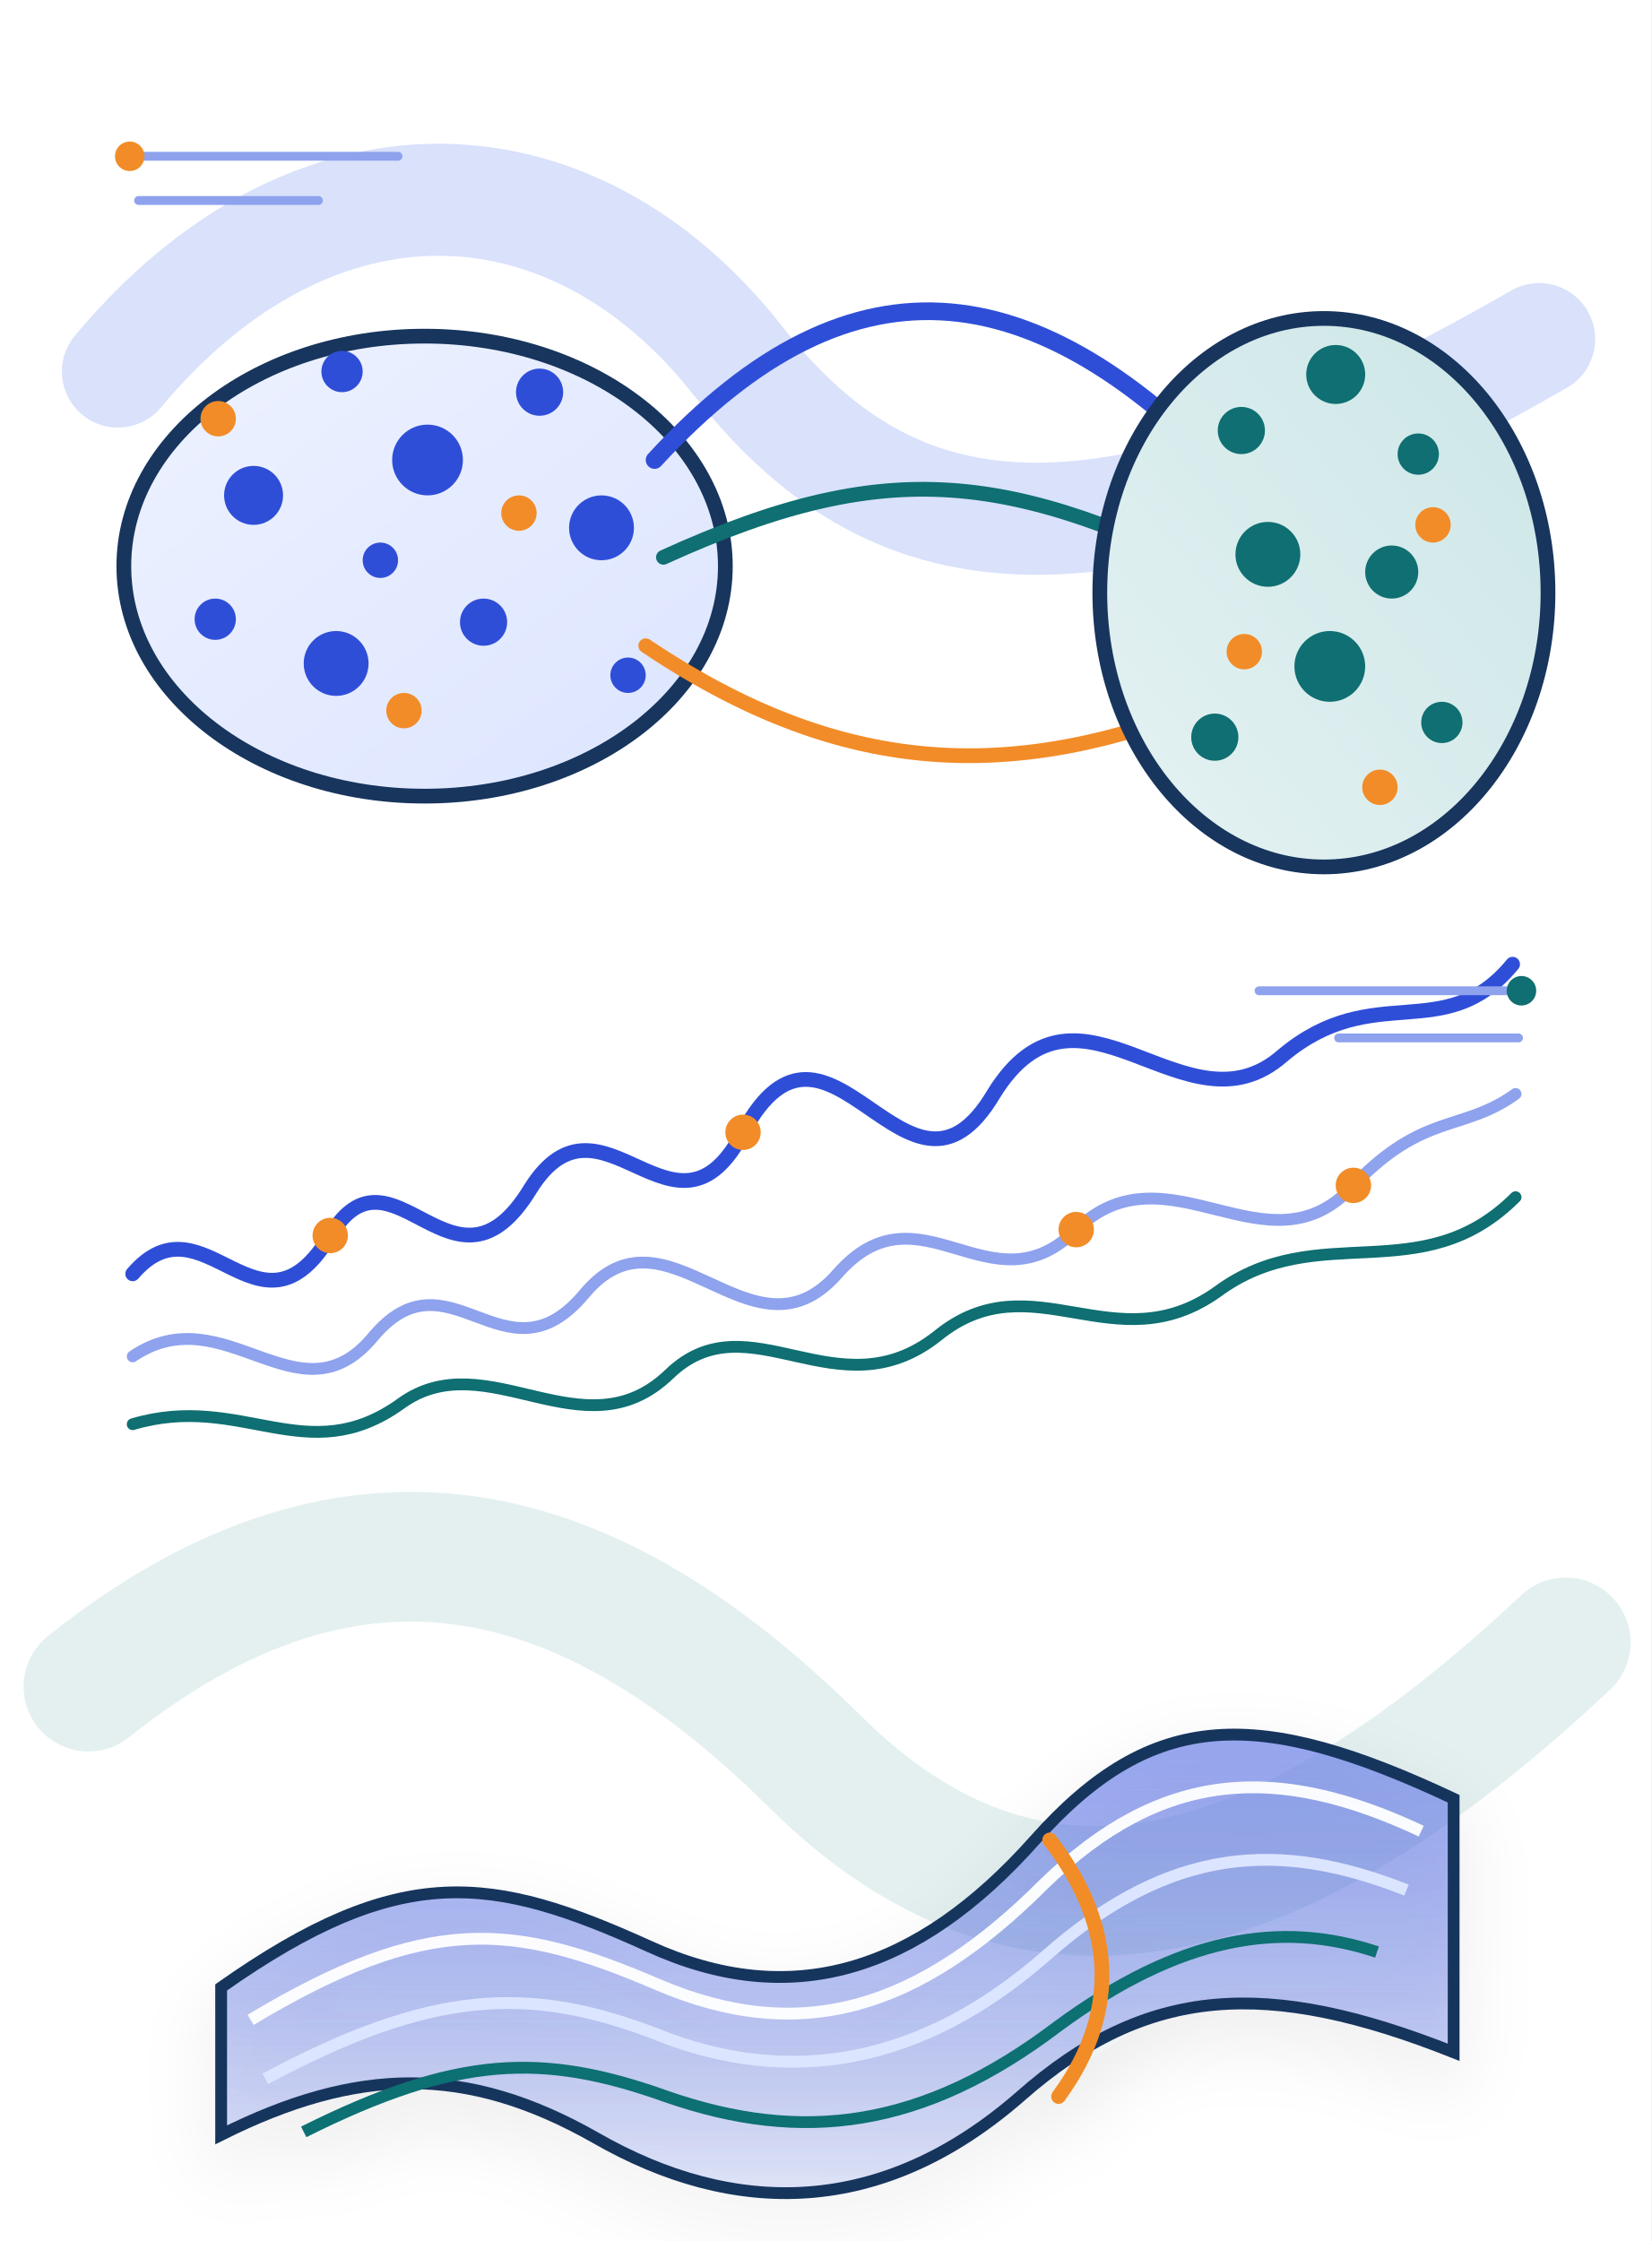
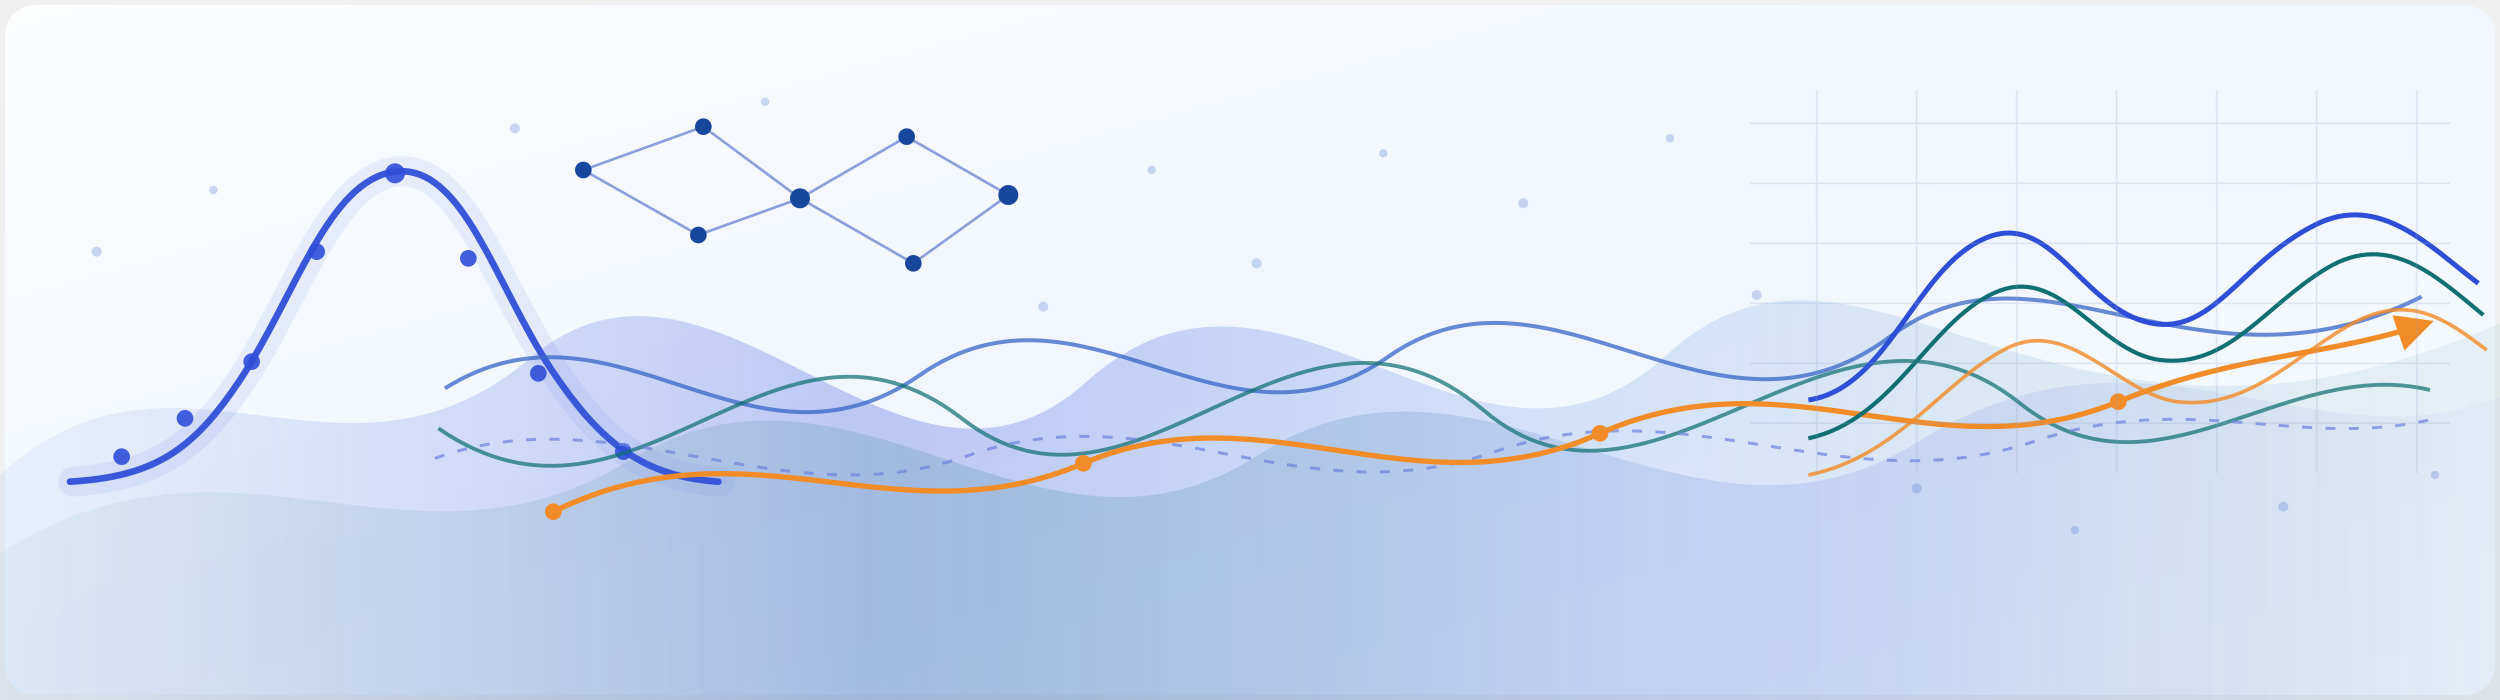
- <svg xmlns="http://www.w3.org/2000/svg" viewBox="0 0 560 760" role="img" aria-labelledby="title description">
+ <svg xmlns="http://www.w3.org/2000/svg" viewBox="0 0 1500 420" role="img" aria-labelledby="title description">
  <defs>
-     <linearGradient id="blueWash" x1="0" y1="0" x2="1" y2="1">
-       <stop offset="0" stop-color="#eef2ff" />
-       <stop offset="1" stop-color="#dce5ff" />
+     <linearGradient id="paper" x1="0" y1="0" x2="1" y2="1">
+       <stop offset="0" stop-color="#fbfdff" />
+       <stop offset="0.48" stop-color="#f1f6ff" />
+       <stop offset="1" stop-color="#f8fbff" />
    </linearGradient>
-     <linearGradient id="tealWash" x1="0" y1="1" x2="1" y2="0">
-       <stop offset="0" stop-color="#e5f2f2" />
-       <stop offset="1" stop-color="#cce6e7" />
+     <linearGradient id="blueWave" x1="0" y1="0" x2="1" y2="0">
+       <stop offset="0" stop-color="#5f83dc" stop-opacity=".08" />
+       <stop offset=".35" stop-color="#2f4ed8" stop-opacity=".28" />
+       <stop offset=".68" stop-color="#568ee1" stop-opacity=".18" />
+       <stop offset="1" stop-color="#0f6f72" stop-opacity=".06" />
    </linearGradient>
-     <linearGradient id="surfaceWash" x1="0" y1="0" x2="0" y2="1">
-       <stop offset="0" stop-color="#6f83e8" stop-opacity=".72" />
-       <stop offset="1" stop-color="#2f4ed8" stop-opacity=".12" />
+     <linearGradient id="tealWave" x1="0" y1="0" x2="1" y2="0">
+       <stop offset="0" stop-color="#0f6f72" stop-opacity=".04" />
+       <stop offset=".42" stop-color="#0f6f72" stop-opacity=".17" />
+       <stop offset=".75" stop-color="#2f4ed8" stop-opacity=".12" />
+       <stop offset="1" stop-color="#2f4ed8" stop-opacity=".03" />
    </linearGradient>
-     <filter id="softShadow" x="-20%" y="-20%" width="140%" height="140%">
-       <feDropShadow dx="0" dy="10" stdDeviation="12" flood-color="#24333c" flood-opacity=".12" />
+     <filter id="blur">
+       <feGaussianBlur stdDeviation="11" />
    </filter>
+     <marker id="arrow" viewBox="0 0 10 10" refX="8" refY="5" markerWidth="7" markerHeight="7" orient="auto">
+       <path d="M 0 0 L 10 5 L 0 10 z" fill="#f28c28" />
+     </marker>
  </defs>
-   <rect width="560" height="760" fill="#ffffff" />
-   <path d="M40 126        C106 47 194 51 250 122        C301 187 369 203 522 115" fill="none" stroke="#d9e1fb" stroke-width="38" stroke-linecap="round" />
-   <path d="M30 572        C129 493 210 532 276 597        C349 670 432 650 531 557" fill="none" stroke="#e4f0f0" stroke-width="44" stroke-linecap="round" />
-   <ellipse cx="144" cy="192" rx="102" ry="78" fill="url(#blueWash)" stroke="#17355d" stroke-width="5" />
-   <g fill="#2f4ed8">
-     <circle cx="86" cy="168" r="10" />
-     <circle cx="116" cy="126" r="7" />
-     <circle cx="145" cy="156" r="12" />
-     <circle cx="183" cy="133" r="8" />
-     <circle cx="204" cy="179" r="11" />
-     <circle cx="164" cy="211" r="8" />
-     <circle cx="114" cy="225" r="11" />
-     <circle cx="73" cy="210" r="7" />
-     <circle cx="213" cy="229" r="6" />
-     <circle cx="129" cy="190" r="6" />
+   <rect x="3" y="3" width="1494" height="414" rx="18" fill="url(#paper)" />
+   <path d="       M 0 285       C 105 188, 205 310, 318 215       C 430 120, 540 330, 652 229       C 770 122, 886 318, 1000 213       C 1118 104, 1234 312, 1500 194       L 1500 420       L 0 420 Z     " fill="url(#blueWave)" />
+   <path d="       M 0 332       C 140 242, 246 357, 378 276       C 512 194, 624 358, 755 273       C 890 186, 1012 352, 1151 265       C 1288 179, 1389 283, 1500 238       L 1500 420       L 0 420 Z     " fill="url(#tealWave)" />
+   <path d="       M 42 289       C 93 286, 116 270, 144 228       C 177 178, 197 108, 237 103       C 278 98, 297 171, 331 222       C 361 267, 387 286, 431 289     " fill="none" stroke="#2f4ed8" stroke-width="4" stroke-linecap="round" />
+   <path d="       M 44 289       C 94 285, 117 269, 145 228       C 178 178, 198 109, 237 103       C 278 98, 297 170, 332 222       C 362 267, 388 286, 432 289     " fill="none" stroke="#7e91e8" stroke-width="18" stroke-linecap="round" opacity=".14" />
+   <g fill="#2f4ed8" opacity=".9">
+     <circle cx="73" cy="274" r="5" />
+     <circle cx="111" cy="251" r="5" />
+     <circle cx="151" cy="217" r="5" />
+     <circle cx="190" cy="151" r="5" />
+     <circle cx="237" cy="104" r="6" />
+     <circle cx="281" cy="155" r="5" />
+     <circle cx="323" cy="224" r="5" />
+     <circle cx="374" cy="271" r="5" />
  </g>
+   <g stroke="#3155bd" stroke-width="1.6" opacity=".54">
+     <line x1="350" y1="102" x2="422" y2="76" />
+     <line x1="350" y1="102" x2="419" y2="141" />
+     <line x1="422" y1="76" x2="480" y2="119" />
+     <line x1="419" y1="141" x2="480" y2="119" />
+     <line x1="480" y1="119" x2="544" y2="82" />
+     <line x1="480" y1="119" x2="548" y2="158" />
+     <line x1="544" y1="82" x2="605" y2="117" />
+     <line x1="548" y1="158" x2="605" y2="117" />
+   </g>
+   <g fill="#17479d">
+     <circle cx="350" cy="102" r="5" />
+     <circle cx="422" cy="76" r="5" />
+     <circle cx="419" cy="141" r="5" />
+     <circle cx="480" cy="119" r="6" />
+     <circle cx="544" cy="82" r="5" />
+     <circle cx="548" cy="158" r="5" />
+     <circle cx="605" cy="117" r="6" />
+   </g>
+   <path d="       M 267 233       C 369 169, 450 296, 552 225       C 650 157, 735 283, 833 214       C 932 145, 1028 281, 1134 202       C 1225 134, 1318 246, 1453 178     " fill="none" stroke="#3866c6" stroke-width="2.4" opacity=".76" />
+   <path d="       M 263 257       C 382 339, 464 164, 577 251       C 682 333, 777 151, 890 246       C 992 333, 1101 153, 1212 242       C 1294 307, 1370 213, 1458 234     " fill="none" stroke="#0f6f72" stroke-width="2.3" opacity=".72" />
+   <path d="       M 261 275       C 368 236, 469 312, 579 274       C 693 233, 779 312, 897 271       C 1012 231, 1106 303, 1220 265       C 1314 233, 1380 271, 1462 251     " fill="none" stroke="#6d84dc" stroke-width="1.8" stroke-dasharray="6 8" opacity=".72" />
+   <path d="       M 332 307       C 451 249, 538 326, 650 278       C 759 232, 849 310, 960 260       C 1073 210, 1161 286, 1271 241       C 1342 212, 1397 214, 1456 194     " fill="none" stroke="#f28c28" stroke-width="3.2" stroke-linecap="round" marker-end="url(#arrow)" />
  <g fill="#f28c28">
-     <circle cx="74" cy="142" r="6" />
-     <circle cx="176" cy="174" r="6" />
-     <circle cx="137" cy="241" r="6" />
+     <circle cx="332" cy="307" r="5" />
+     <circle cx="650" cy="278" r="5" />
+     <circle cx="960" cy="260" r="5" />
+     <circle cx="1271" cy="241" r="5" />
  </g>
-   <path d="M222 156        C290 82 354 92 424 169" fill="none" stroke="#2f4ed8" stroke-width="6" stroke-linecap="round" />
-   <path d="M225 189        C304 153 346 160 430 204" fill="none" stroke="#0f6f72" stroke-width="5" stroke-linecap="round" />
-   <path d="M219 219        C292 268 356 267 438 226" fill="none" stroke="#f28c28" stroke-width="5" stroke-linecap="round" />
-   <path d="M402 153 L430 169 L416 139" fill="none" stroke="#2f4ed8" stroke-width="6" stroke-linecap="round" stroke-linejoin="round" />
-   <path d="M409 194 L430 204 L411 216" fill="none" stroke="#0f6f72" stroke-width="5" stroke-linecap="round" stroke-linejoin="round" />
-   <path d="M412 214 L438 226 L419 242" fill="none" stroke="#f28c28" stroke-width="5" stroke-linecap="round" stroke-linejoin="round" />
-   <ellipse cx="449" cy="201" rx="76" ry="93" fill="url(#tealWash)" stroke="#17355d" stroke-width="5" />
-   <g fill="#0f6f72">
-     <circle cx="421" cy="146" r="8" />
-     <circle cx="453" cy="127" r="10" />
-     <circle cx="481" cy="154" r="7" />
-     <circle cx="430" cy="188" r="11" />
-     <circle cx="472" cy="194" r="9" />
-     <circle cx="451" cy="226" r="12" />
-     <circle cx="489" cy="245" r="7" />
-     <circle cx="412" cy="250" r="8" />
+   <g transform="translate(1085 65)" fill="none">
+     <path d="         M 0 175         C 48 168, 64 96, 106 78         C 145 61, 163 117, 202 128         C 242 139, 258 93, 304 70         C 343 50, 374 84, 402 105       " stroke="#2f4ed8" stroke-width="3" />
+     <path d="         M 0 198         C 51 187, 72 129, 111 111         C 151 92, 173 146, 211 151         C 252 156, 273 119, 311 96         C 349 73, 378 102, 405 124       " stroke="#0f6f72" stroke-width="2.5" />
+     <path d="         M 0 220         C 54 209, 80 164, 119 144         C 157 125, 186 171, 221 176         C 263 181, 289 151, 323 131         C 360 109, 383 127, 407 145       " stroke="#f28c28" stroke-width="2.2" opacity=".82" />
  </g>
-   <g fill="#f28c28">
-     <circle cx="486" cy="178" r="6" />
-     <circle cx="422" cy="221" r="6" />
-     <circle cx="468" cy="267" r="6" />
+   <g stroke="#8da5c8" stroke-width="1" opacity=".22">
+     <path d="M1050 74 H1470" />
+     <path d="M1050 110 H1470" />
+     <path d="M1050 146 H1470" />
+     <path d="M1050 182 H1470" />
+     <path d="M1050 218 H1470" />
+     <path d="M1050 254 H1470" />
+     <path d="M1090 54 V284" />
+     <path d="M1150 54 V284" />
+     <path d="M1210 54 V284" />
+     <path d="M1270 54 V284" />
+     <path d="M1330 54 V284" />
+     <path d="M1390 54 V284" />
+     <path d="M1450 54 V284" />
  </g>
-   <g transform="translate(45 315)">
-     <path d="M0 117          C24 89 43 144 67 104          C88 69 109 131 135 88          C159 50 184 113 207 69          C236 15 263 105 292 56          C321 9 357 72 390 43          C421 17 445 40 468 12" fill="none" stroke="#2f4ed8" stroke-width="5" stroke-linecap="round" />
-     <path d="M0 145          C31 124 56 168 81 139          C107 107 126 156 153 124          C181 90 210 150 239 117          C267 85 291 131 320 102          C351 72 385 119 414 87          C438 62 451 69 469 56" fill="none" stroke="#8ea2ee" stroke-width="4" stroke-linecap="round" />
-     <path d="M0 168          C37 157 59 184 91 161          C120 140 153 179 182 151          C209 125 239 165 273 138          C305 112 333 148 368 123          C402 98 437 123 469 91" fill="none" stroke="#0f6f72" stroke-width="4" stroke-linecap="round" />
-     <g fill="#f28c28">
-       <circle cx="67" cy="104" r="6" />
-       <circle cx="207" cy="69" r="6" />
-       <circle cx="320" cy="102" r="6" />
-       <circle cx="414" cy="87" r="6" />
-     </g>
+   <g fill="#4b77cb" opacity=".28">
+     <circle cx="58" cy="151" r="3" />
+     <circle cx="128" cy="114" r="2.5" />
+     <circle cx="309" cy="77" r="3" />
+     <circle cx="459" cy="61" r="2.5" />
+     <circle cx="626" cy="184" r="3" />
+     <circle cx="691" cy="102" r="2.5" />
+     <circle cx="754" cy="158" r="3" />
+     <circle cx="830" cy="92" r="2.5" />
+     <circle cx="914" cy="122" r="3" />
+     <circle cx="1002" cy="83" r="2.5" />
+     <circle cx="1054" cy="177" r="3" />
+     <circle cx="1150" cy="293" r="3" />
+     <circle cx="1245" cy="318" r="2.5" />
+     <circle cx="1370" cy="304" r="3" />
+     <circle cx="1461" cy="285" r="2.5" />
  </g>
-   <g transform="translate(61 530)" filter="url(#softShadow)">
-     <path d="M14 144          C75 101 106 106 159 130          C207 152 250 139 290 94          C330 49 366 49 432 80          L432 166          C369 141 328 143 285 181          C238 222 188 222 141 195          C97 170 60 171 14 194 Z" fill="url(#surfaceWash)" stroke="#17355d" stroke-width="4" />
-     <path d="M24 155          C84 119 113 122 162 143          C211 164 251 151 293 109          C333 70 372 68 421 91" fill="none" stroke="#ffffff" stroke-width="4" opacity=".95" />
-     <path d="M29 175          C85 145 118 143 162 160          C207 178 252 170 294 133          C336 96 373 94 416 111" fill="none" stroke="#dce5ff" stroke-width="4" />
-     <path d="M42 193          C94 167 123 166 165 181          C211 197 252 192 298 157          C339 127 373 121 406 132" fill="none" stroke="#0f6f72" stroke-width="4" />
-     <path d="M295 94          C316 121 320 151 298 181" fill="none" stroke="#f28c28" stroke-width="5" stroke-linecap="round" />
-   </g>
-   <g fill="none" stroke="#8ea2ee" stroke-width="3" stroke-linecap="round">
-     <path d="M47 53 H135" />
-     <path d="M47 68 H108" />
-     <path d="M427 336 H515" />
-     <path d="M454 352 H515" />
-   </g>
-   <circle cx="44" cy="53" r="5" fill="#f28c28" />
-   <circle cx="516" cy="336" r="5" fill="#0f6f72" />
</svg>
